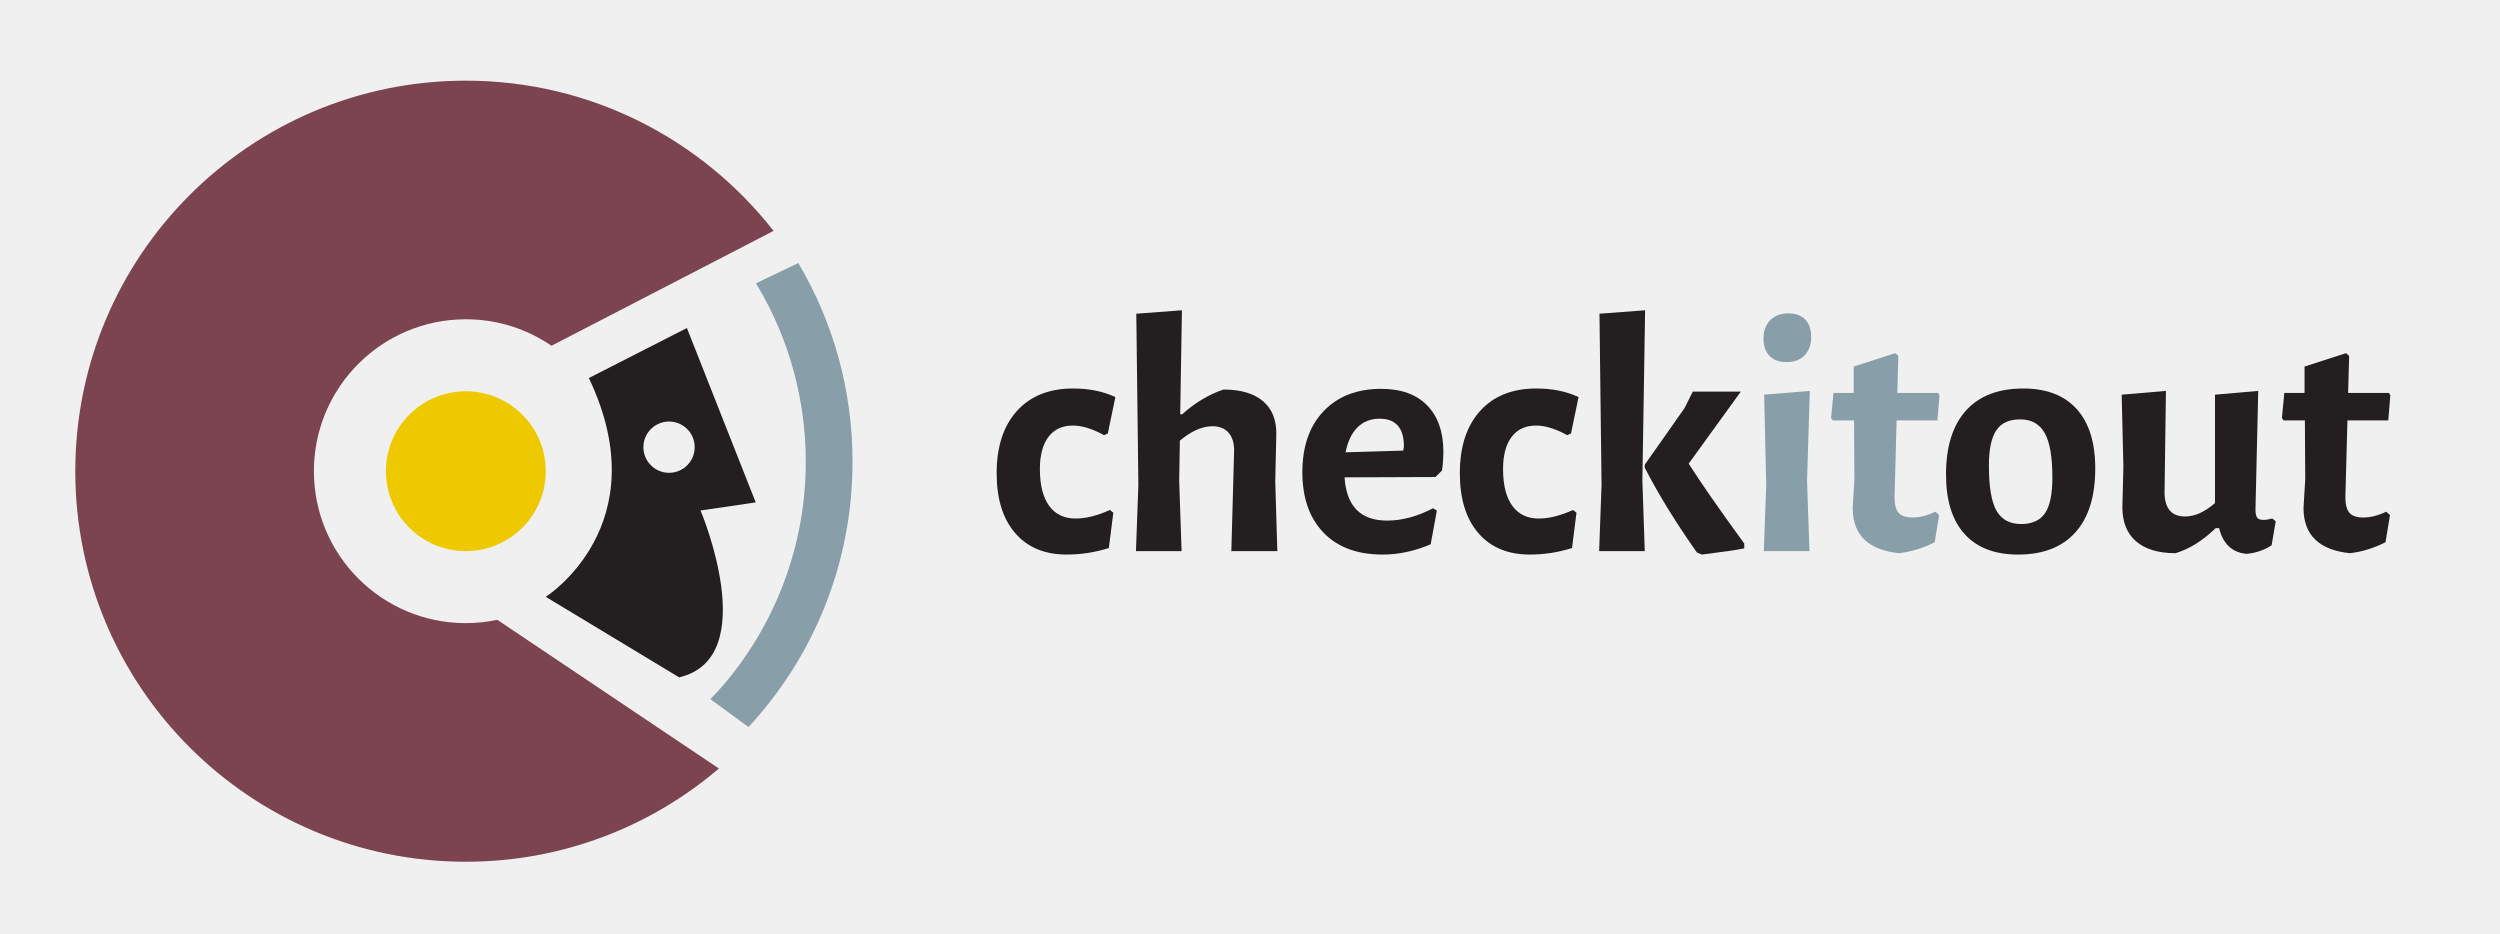
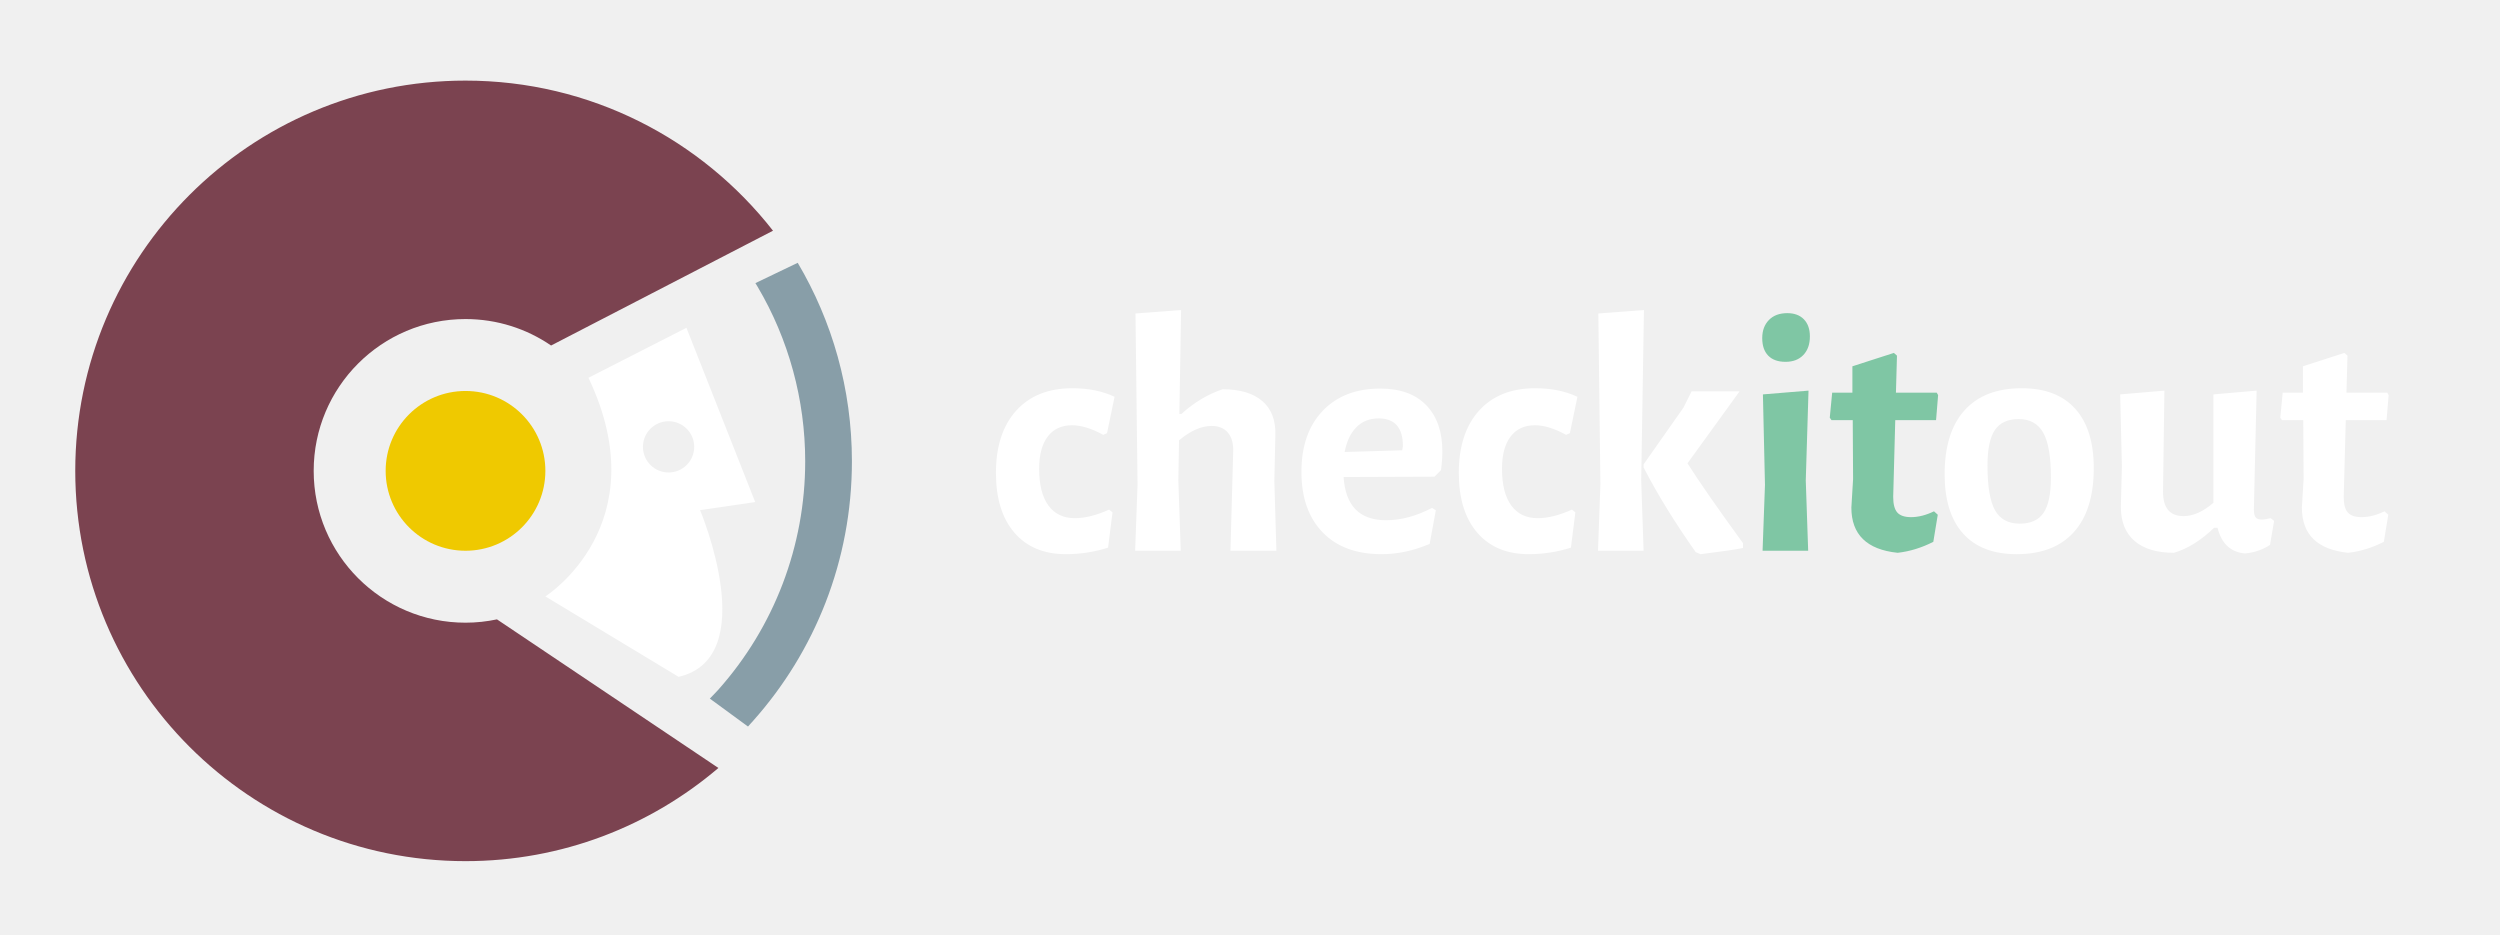
- <svg xmlns="http://www.w3.org/2000/svg" version="1.1" id="Layer_1" x="0px" y="0px" width="874.38px" height="326.446px" viewBox="0 0 874.38 326.446" enable-background="new 0 0 874.38 326.446" xml:space="preserve">
-   <g>
-     <path fill="#231F20" d="M390.103,138.878l-2.64,12.72l-1.32,0.6c-4.08-2.239-7.721-3.36-10.92-3.36c-3.681,0-6.521,1.32-8.52,3.96   c-2,2.64-3,6.401-3,11.28c0,5.601,1.08,9.881,3.24,12.84c2.16,2.96,5.239,4.44,9.24,4.44c3.6,0,7.599-1,12-3l1.2,0.959l-1.56,12.36   c-4.8,1.519-9.72,2.28-14.76,2.28c-7.68,0-13.68-2.5-18-7.5c-4.32-4.999-6.48-11.979-6.48-20.94c0-9.279,2.359-16.539,7.08-21.78   c4.719-5.239,11.28-7.86,19.68-7.86C380.942,135.878,385.862,136.879,390.103,138.878z" />
-     <path fill="#231F20" d="M429.763,151.418c-1.32-1.56-3.221-2.34-5.7-2.34c-3.6,0-7.401,1.68-11.4,5.04l-0.24,14.04l0.84,24.601   h-15.96l0.84-23.16l-0.72-59.88l15.96-1.2l-0.6,36.36h0.72c4.399-4,9.199-6.879,14.4-8.64c6.079,0,10.719,1.38,13.92,4.14   c3.199,2.76,4.72,6.741,4.56,11.94l-0.36,15.96l0.72,24.479h-16.08l0.96-34.8C431.702,155.159,431.083,152.979,429.763,151.418z" />
-     <path fill="#231F20" d="M470.263,166.958c0.64,10.08,5.599,15.119,14.88,15.119c5.199,0,10.56-1.439,16.08-4.319l1.319,0.84   l-2.159,11.761c-5.601,2.399-11.201,3.6-16.801,3.6c-8.88,0-15.78-2.56-20.7-7.68c-4.92-5.119-7.379-12.16-7.379-21.121   c0-9.039,2.479-16.159,7.44-21.36c4.959-5.199,11.68-7.8,20.16-7.8c6.96,0,12.318,1.94,16.08,5.82   c3.759,3.881,5.64,9.261,5.64,16.14c0,2.16-0.161,4.361-0.479,6.6l-2.28,2.28L470.263,166.958z M482.503,146.438   c-3.12,0-5.7,1.02-7.74,3.06c-2.04,2.04-3.42,4.94-4.14,8.7l20.159-0.6l0.24-1.44C491.022,149.678,488.182,146.438,482.503,146.438   z" />
-     <path fill="#231F20" d="M552.102,138.878l-2.64,12.72l-1.32,0.6c-4.08-2.239-7.722-3.36-10.92-3.36c-3.681,0-6.521,1.32-8.521,3.96   c-2,2.64-3,6.401-3,11.28c0,5.601,1.08,9.881,3.24,12.84c2.16,2.96,5.239,4.44,9.24,4.44c3.6,0,7.6-1,12-3l1.2,0.959l-1.561,12.36   c-4.8,1.519-9.72,2.28-14.76,2.28c-7.68,0-13.68-2.5-18-7.5c-4.32-4.999-6.479-11.979-6.479-20.94   c0-9.279,2.358-16.539,7.079-21.78c4.72-5.239,11.28-7.86,19.681-7.86C542.94,135.878,547.86,136.879,552.102,138.878z" />
-     <path fill="#231F20" d="M575.262,192.758h-15.96l0.84-23.16l-0.72-59.88l15.96-1.2l-0.96,59.64L575.262,192.758z M610.062,190.119   v1.68c-2.72,0.561-7.68,1.279-14.88,2.16l-1.68-0.721c-7.44-10.56-13.521-20.439-18.24-29.64v-1.08l13.92-19.8l2.88-5.76h16.801   l-18.24,25.2C594.621,168.479,601.102,177.799,610.062,190.119z" />
-     <path fill="#889EA8" d="M631.362,111.758c1.398,1.44,2.1,3.44,2.1,6c0,2.721-0.761,4.881-2.279,6.48   c-1.521,1.601-3.601,2.4-6.24,2.4c-2.641,0-4.661-0.72-6.061-2.16c-1.4-1.44-2.1-3.48-2.1-6.12s0.78-4.759,2.34-6.36   c1.561-1.6,3.699-2.4,6.42-2.4C628.021,109.598,629.962,110.318,631.362,111.758z M632.862,192.758h-15.96l0.84-23.04l-0.72-31.68   l15.96-1.32l-0.96,31.439L632.862,192.758z" />
-     <path fill="#889EA8" d="M676.901,178.958l1.32,1.199l-1.561,9.48c-4.08,2.082-8.24,3.36-12.479,3.84   c-10.8-1.119-16.2-6.398-16.2-15.84l0.6-9.96l-0.119-20.64h-7.44l-0.6-0.84l0.84-8.76h7.08v-9.24l14.52-4.68l1.08,0.96l-0.36,12.96   h14.28l0.48,0.84l-0.721,8.76h-14.279l-0.721,26.88c0,2.562,0.48,4.38,1.44,5.46s2.56,1.62,4.8,1.62   C671.421,180.999,674.101,180.32,676.901,178.958z" />
-     <path fill="#231F20" d="M726.342,143.078c4.319,4.8,6.479,11.721,6.479,20.76c0,9.761-2.321,17.22-6.96,22.38   c-4.641,5.16-11.321,7.74-20.04,7.74c-8.16,0-14.399-2.4-18.72-7.2s-6.479-11.719-6.479-20.76c0-9.76,2.319-17.22,6.96-22.38   c4.639-5.16,11.319-7.74,20.04-7.74C715.781,135.878,722.021,138.278,726.342,143.078z M698.201,150.518   c-1.721,2.562-2.579,6.681-2.579,12.36c0,7.361,0.879,12.6,2.64,15.72c1.759,3.12,4.639,4.681,8.64,4.681   c3.84,0,6.619-1.261,8.34-3.78c1.72-2.521,2.58-6.66,2.58-12.421c0-7.278-0.899-12.498-2.699-15.659   c-1.801-3.16-4.662-4.74-8.58-4.74C702.701,146.678,699.921,147.959,698.201,150.518z" />
-     <path fill="#231F20" d="M789.461,181.058c0.399,0.521,1.119,0.78,2.16,0.78c0.799,0,1.839-0.159,3.119-0.479l1.2,0.959l-1.439,8.4   c-2.562,1.68-5.48,2.68-8.761,3c-5.039-0.48-8.24-3.48-9.6-9h-1.2c-4.56,4.4-9.239,7.32-14.04,8.76c-6,0-10.601-1.38-13.8-4.14   c-3.2-2.761-4.8-6.739-4.8-11.94l0.36-14.16l-0.601-25.2l15.48-1.32l-0.48,35.4c0,5.681,2.4,8.52,7.2,8.52   c3.36,0,6.84-1.561,10.44-4.68v-37.92l15.119-1.32l-0.96,41.52C788.86,179.599,789.06,180.539,789.461,181.058z" />
-     <path fill="#231F20" d="M834.579,178.958l1.32,1.199l-1.561,9.48c-4.08,2.082-8.24,3.36-12.479,3.84   c-10.8-1.119-16.2-6.398-16.2-15.84l0.6-9.96l-0.119-20.64h-7.44l-0.6-0.84l0.84-8.76h7.08v-9.24l14.52-4.68l1.08,0.96l-0.36,12.96   h14.28l0.48,0.84l-0.721,8.76H821.02l-0.721,26.88c0,2.562,0.48,4.38,1.44,5.46s2.56,1.62,4.8,1.62   C829.099,180.999,831.778,180.32,834.579,178.958z" />
+ <svg xmlns="http://www.w3.org/2000/svg" viewBox="0 0 875 327" width="875" height="327">
+   <style>
+ 		tspan { white-space:pre }
+ 		.shp0 { fill: #ffffff } 
+ 		.shp1 { fill: #7fc6a4 } 
+ 		.shp2 { fill: #efc900 } 
+ 		.shp3 { fill: #7b4350 } 
+ 		.shp4 { fill: #889ea8 } 
+ 	</style>
+   <g id="Layer">
+     <path id="Layer" fill-rule="evenodd" class="shp0" d="M390.1 138.88L387.46 151.6L386.14 152.2C382.06 149.96 378.42 148.84 375.22 148.84C371.54 148.84 368.7 150.16 366.7 152.8C364.7 155.44 363.7 159.2 363.7 164.08C363.7 169.68 364.78 173.96 366.94 176.92C369.1 179.88 372.18 181.36 376.18 181.36C379.78 181.36 383.78 180.36 388.18 178.36L389.38 179.32L387.82 191.68C383.02 193.2 378.1 193.96 373.06 193.96C365.38 193.96 359.38 191.46 355.06 186.46C350.74 181.46 348.58 174.48 348.58 165.52C348.58 156.24 350.94 148.98 355.66 143.74C360.38 138.5 366.94 135.88 375.34 135.88C380.94 135.88 385.86 136.88 390.1 138.88ZM429.76 151.42C428.44 149.86 426.54 149.08 424.06 149.08C420.46 149.08 416.66 150.76 412.66 154.12L412.42 168.16L413.26 192.76L397.3 192.76L398.14 169.6L397.42 109.72L413.38 108.52L412.78 144.88L413.5 144.88C417.9 140.88 422.7 138 427.9 136.24C433.98 136.24 438.62 137.62 441.82 140.38C445.02 143.14 446.54 147.12 446.38 152.32L446.02 168.28L446.74 192.76L430.66 192.76L431.62 157.96C431.7 155.16 431.08 152.98 429.76 151.42ZM470.26 166.96C470.9 177.04 475.86 182.08 485.14 182.08C490.34 182.08 495.7 180.64 501.22 177.76L502.54 178.6L500.38 190.36C494.78 192.76 489.18 193.96 483.58 193.96C474.7 193.96 467.8 191.4 462.88 186.28C457.96 181.16 455.5 174.12 455.5 165.16C455.5 156.12 457.98 149 462.94 143.8C467.9 138.6 474.62 136 483.1 136C490.06 136 495.42 137.94 499.18 141.82C502.94 145.7 504.82 151.08 504.82 157.96C504.82 160.12 504.66 162.32 504.34 164.56L502.06 166.84L470.26 166.96ZM482.5 146.44C479.38 146.44 476.8 147.46 474.76 149.5C472.72 151.54 471.34 154.44 470.62 158.2L490.78 157.6L491.02 156.16C491.02 149.68 488.18 146.44 482.5 146.44ZM552.1 138.88L549.46 151.6L548.14 152.2C544.06 149.96 540.42 148.84 537.22 148.84C533.54 148.84 530.7 150.16 528.7 152.8C526.7 155.44 525.7 159.2 525.7 164.08C525.7 169.68 526.78 173.96 528.94 176.92C531.1 179.88 534.18 181.36 538.18 181.36C541.78 181.36 545.78 180.36 550.18 178.36L551.38 179.32L549.82 191.68C545.02 193.2 540.1 193.96 535.06 193.96C527.38 193.96 521.38 191.46 517.06 186.46C512.74 181.46 510.58 174.48 510.58 165.52C510.58 156.24 512.94 148.98 517.66 143.74C522.38 138.5 528.94 135.88 537.34 135.88C542.94 135.88 547.86 136.88 552.1 138.88ZM575.26 192.76L559.3 192.76L560.14 169.6L559.42 109.72L575.38 108.52L574.42 168.16L575.26 192.76ZM610.06 190.12L610.06 191.8C607.34 192.36 602.38 193.08 595.18 193.96L593.5 193.24C586.06 182.68 579.98 172.8 575.26 163.6L575.26 162.52L589.18 142.72L592.06 136.96L608.86 136.96L590.62 162.16C594.62 168.48 601.1 177.8 610.06 190.12Z" />
+     <path id="Layer" class="shp1" d="M631.36 111.76C632.76 113.2 633.46 115.2 633.46 117.76C633.46 120.48 632.7 122.64 631.18 124.24C629.66 125.84 627.58 126.64 624.94 126.64C622.3 126.64 620.28 125.92 618.88 124.48C617.48 123.04 616.78 121 616.78 118.36C616.78 115.72 617.56 113.6 619.12 112C620.68 110.4 622.82 109.6 625.54 109.6C628.02 109.6 629.96 110.32 631.36 111.76ZM632.86 192.76L616.9 192.76L617.74 169.72L617.02 138.04L632.98 136.72L632.02 168.16L632.86 192.76ZM676.9 178.96L678.22 180.16L676.66 189.64C672.58 191.72 668.42 193 664.18 193.48C653.38 192.36 647.98 187.08 647.98 177.64L648.58 167.68L648.46 147.04L641.02 147.04L640.42 146.2L641.26 137.44L648.34 137.44L648.34 128.2L662.86 123.52L663.94 124.48L663.58 137.44L677.86 137.44L678.34 138.28L677.62 147.04L663.34 147.04L662.62 173.92C662.62 176.48 663.1 178.3 664.06 179.38C665.02 180.46 666.62 181 668.86 181C671.42 181 674.1 180.32 676.9 178.96Z" />
+     <path id="Layer" fill-rule="evenodd" class="shp0" d="M726.34 143.08C730.66 147.88 732.82 154.8 732.82 163.84C732.82 173.6 730.5 181.06 725.86 186.22C721.22 191.38 714.54 193.96 705.82 193.96C697.66 193.96 691.42 191.56 687.1 186.76C682.78 181.96 680.62 175.04 680.62 166C680.62 156.24 682.94 148.78 687.58 143.62C692.22 138.46 698.9 135.88 707.62 135.88C715.78 135.88 722.02 138.28 726.34 143.08ZM698.2 150.52C696.48 153.08 695.62 157.2 695.62 162.88C695.62 170.24 696.5 175.48 698.26 178.6C700.02 181.72 702.9 183.28 706.9 183.28C710.74 183.28 713.52 182.02 715.24 179.5C716.96 176.98 717.82 172.84 717.82 167.08C717.82 159.8 716.92 154.58 715.12 151.42C713.32 148.26 710.46 146.68 706.54 146.68C702.7 146.68 699.92 147.96 698.2 150.52ZM789.46 181.06C789.86 181.58 790.58 181.84 791.62 181.84C792.42 181.84 793.46 181.68 794.74 181.36L795.94 182.32L794.5 190.72C791.94 192.4 789.02 193.4 785.74 193.72C780.7 193.24 777.5 190.24 776.14 184.72L774.94 184.72C770.38 189.12 765.7 192.04 760.9 193.48C754.9 193.48 750.3 192.1 747.1 189.34C743.9 186.58 742.3 182.6 742.3 177.4L742.66 163.24L742.06 138.04L757.54 136.72L757.06 172.12C757.06 177.8 759.46 180.64 764.26 180.64C767.62 180.64 771.1 179.08 774.7 175.96L774.7 138.04L789.82 136.72L788.86 178.24C788.86 179.6 789.06 180.54 789.46 181.06ZM834.58 178.96L835.9 180.16L834.34 189.64C830.26 191.72 826.1 193 821.86 193.48C811.06 192.36 805.66 187.08 805.66 177.64L806.26 167.68L806.14 147.04L798.7 147.04L798.1 146.2L798.94 137.44L806.02 137.44L806.02 128.2L820.54 123.52L821.62 124.48L821.26 137.44L835.54 137.44L836.02 138.28L835.3 147.04L821.02 147.04L820.3 173.92C820.3 176.48 820.78 178.3 821.74 179.38C822.7 180.46 824.3 181 826.54 181C829.1 181 831.78 180.32 834.58 178.96Z" />
  </g>
-   <g>
-     <path fill="#EEC900" d="M190.878,164.796c0-15.434-12.519-27.951-27.951-27.951c-15.438,0-27.95,12.518-27.95,27.951   c0,15.446,12.512,27.962,27.95,27.962C178.359,192.758,190.878,180.243,190.878,164.796z" />
+   <g id="Layer">
+     <path id="Layer" class="shp2" d="M190.88 164.8C190.88 149.36 178.36 136.84 162.93 136.84C147.49 136.84 134.98 149.36 134.98 164.8C134.98 180.24 147.49 192.76 162.93 192.76C178.36 192.76 190.88 180.24 190.88 164.8Z" />
  </g>
-   <g>
-     <path fill="#7C4350" d="M162.927,28.211c43.725,0,82.628,20.579,107.626,52.544l-77.669,40.175   c-8.53-5.836-18.84-9.264-29.957-9.264c-29.344,0-53.14,23.789-53.14,53.135c0,29.347,23.796,53.141,53.14,53.141   c3.77,0,7.455-0.41,11.009-1.159l77.5,52.01c-23.843,20.314-54.735,32.603-88.509,32.603c-75.437,0-136.592-61.153-136.592-136.594   C26.335,89.365,87.49,28.211,162.927,28.211z" />
+   <g id="Layer">
+     <path id="Layer" class="shp3" d="M162.93 28.21C206.65 28.21 245.56 48.79 270.55 80.75L192.88 120.93C184.35 115.09 174.04 111.67 162.93 111.67C133.58 111.67 109.79 135.45 109.79 164.8C109.79 194.15 133.58 217.94 162.93 217.94C166.7 217.94 170.38 217.53 173.94 216.78L251.44 268.79C227.59 289.11 196.7 301.4 162.93 301.4C87.49 301.4 26.34 240.24 26.34 164.8C26.34 89.36 87.49 28.21 162.93 28.21Z" />
  </g>
-   <g>
-     <path fill="#231F20" d="M190.878,208.742l46.646,28.158c29.294-6.818,7.493-58.36,7.493-58.36l19.299-2.819l-24.069-60.995   l-34.288,17.49C230.481,183.761,190.878,208.742,190.878,208.742z M225.031,156.4c0-4.954,4.019-8.967,8.97-8.967   c4.955,0,8.969,4.013,8.969,8.967c0,4.95-4.014,8.967-8.969,8.967C229.05,165.367,225.031,161.35,225.031,156.4z" />
+   <g id="Layer">
+     <path id="Layer" fill-rule="evenodd" class="shp0" d="M205.96 132.22L240.25 114.73L264.32 175.72L245.02 178.54C245.02 178.54 266.82 230.08 237.52 236.9L190.88 208.74C190.88 208.74 230.48 183.76 205.96 132.22ZM234 165.37C238.96 165.37 242.97 161.35 242.97 156.4C242.97 151.45 238.96 147.43 234 147.43C229.05 147.43 225.03 151.45 225.03 156.4C225.03 161.35 229.05 165.37 234 165.37Z" />
  </g>
-   <g>
-     <path fill="#889EA8" d="M263.633,252.253c21.487-24.13,34.542-55.931,34.542-90.78c0-25.376-6.924-49.131-18.971-69.49   l-14.813,7.107c0.256,0.402,0.498,0.812,0.738,1.221c10.924,18.441,16.692,39.595,16.692,61.162   c0,29.542-10.804,57.907-30.416,79.935c-0.857,0.89-2.099,2.262-2.968,3.104l13.362,9.777c0.342-0.341,0.896-0.985,1.355-1.505   l0.006,0.005c0.104-0.116,0.205-0.234,0.309-0.351c0.055-0.06,0.12-0.134,0.167-0.183L263.633,252.253z" />
+   <g id="Layer">
+     <path id="Layer" class="shp4" d="M263.63 252.25C285.12 228.12 298.17 196.32 298.17 161.47C298.17 136.1 291.25 112.34 279.2 91.98L264.39 99.09C264.65 99.49 264.89 99.9 265.13 100.31C276.05 118.75 281.82 139.91 281.82 161.47C281.82 191.01 271.02 219.38 251.4 241.41C250.55 242.3 249.31 243.67 248.44 244.51L261.8 254.29C262.14 253.95 262.69 253.3 263.15 252.78L263.16 252.79C263.26 252.67 263.36 252.55 263.47 252.44C263.52 252.38 263.59 252.3 263.64 252.25L263.63 252.25Z" />
  </g>
</svg>
